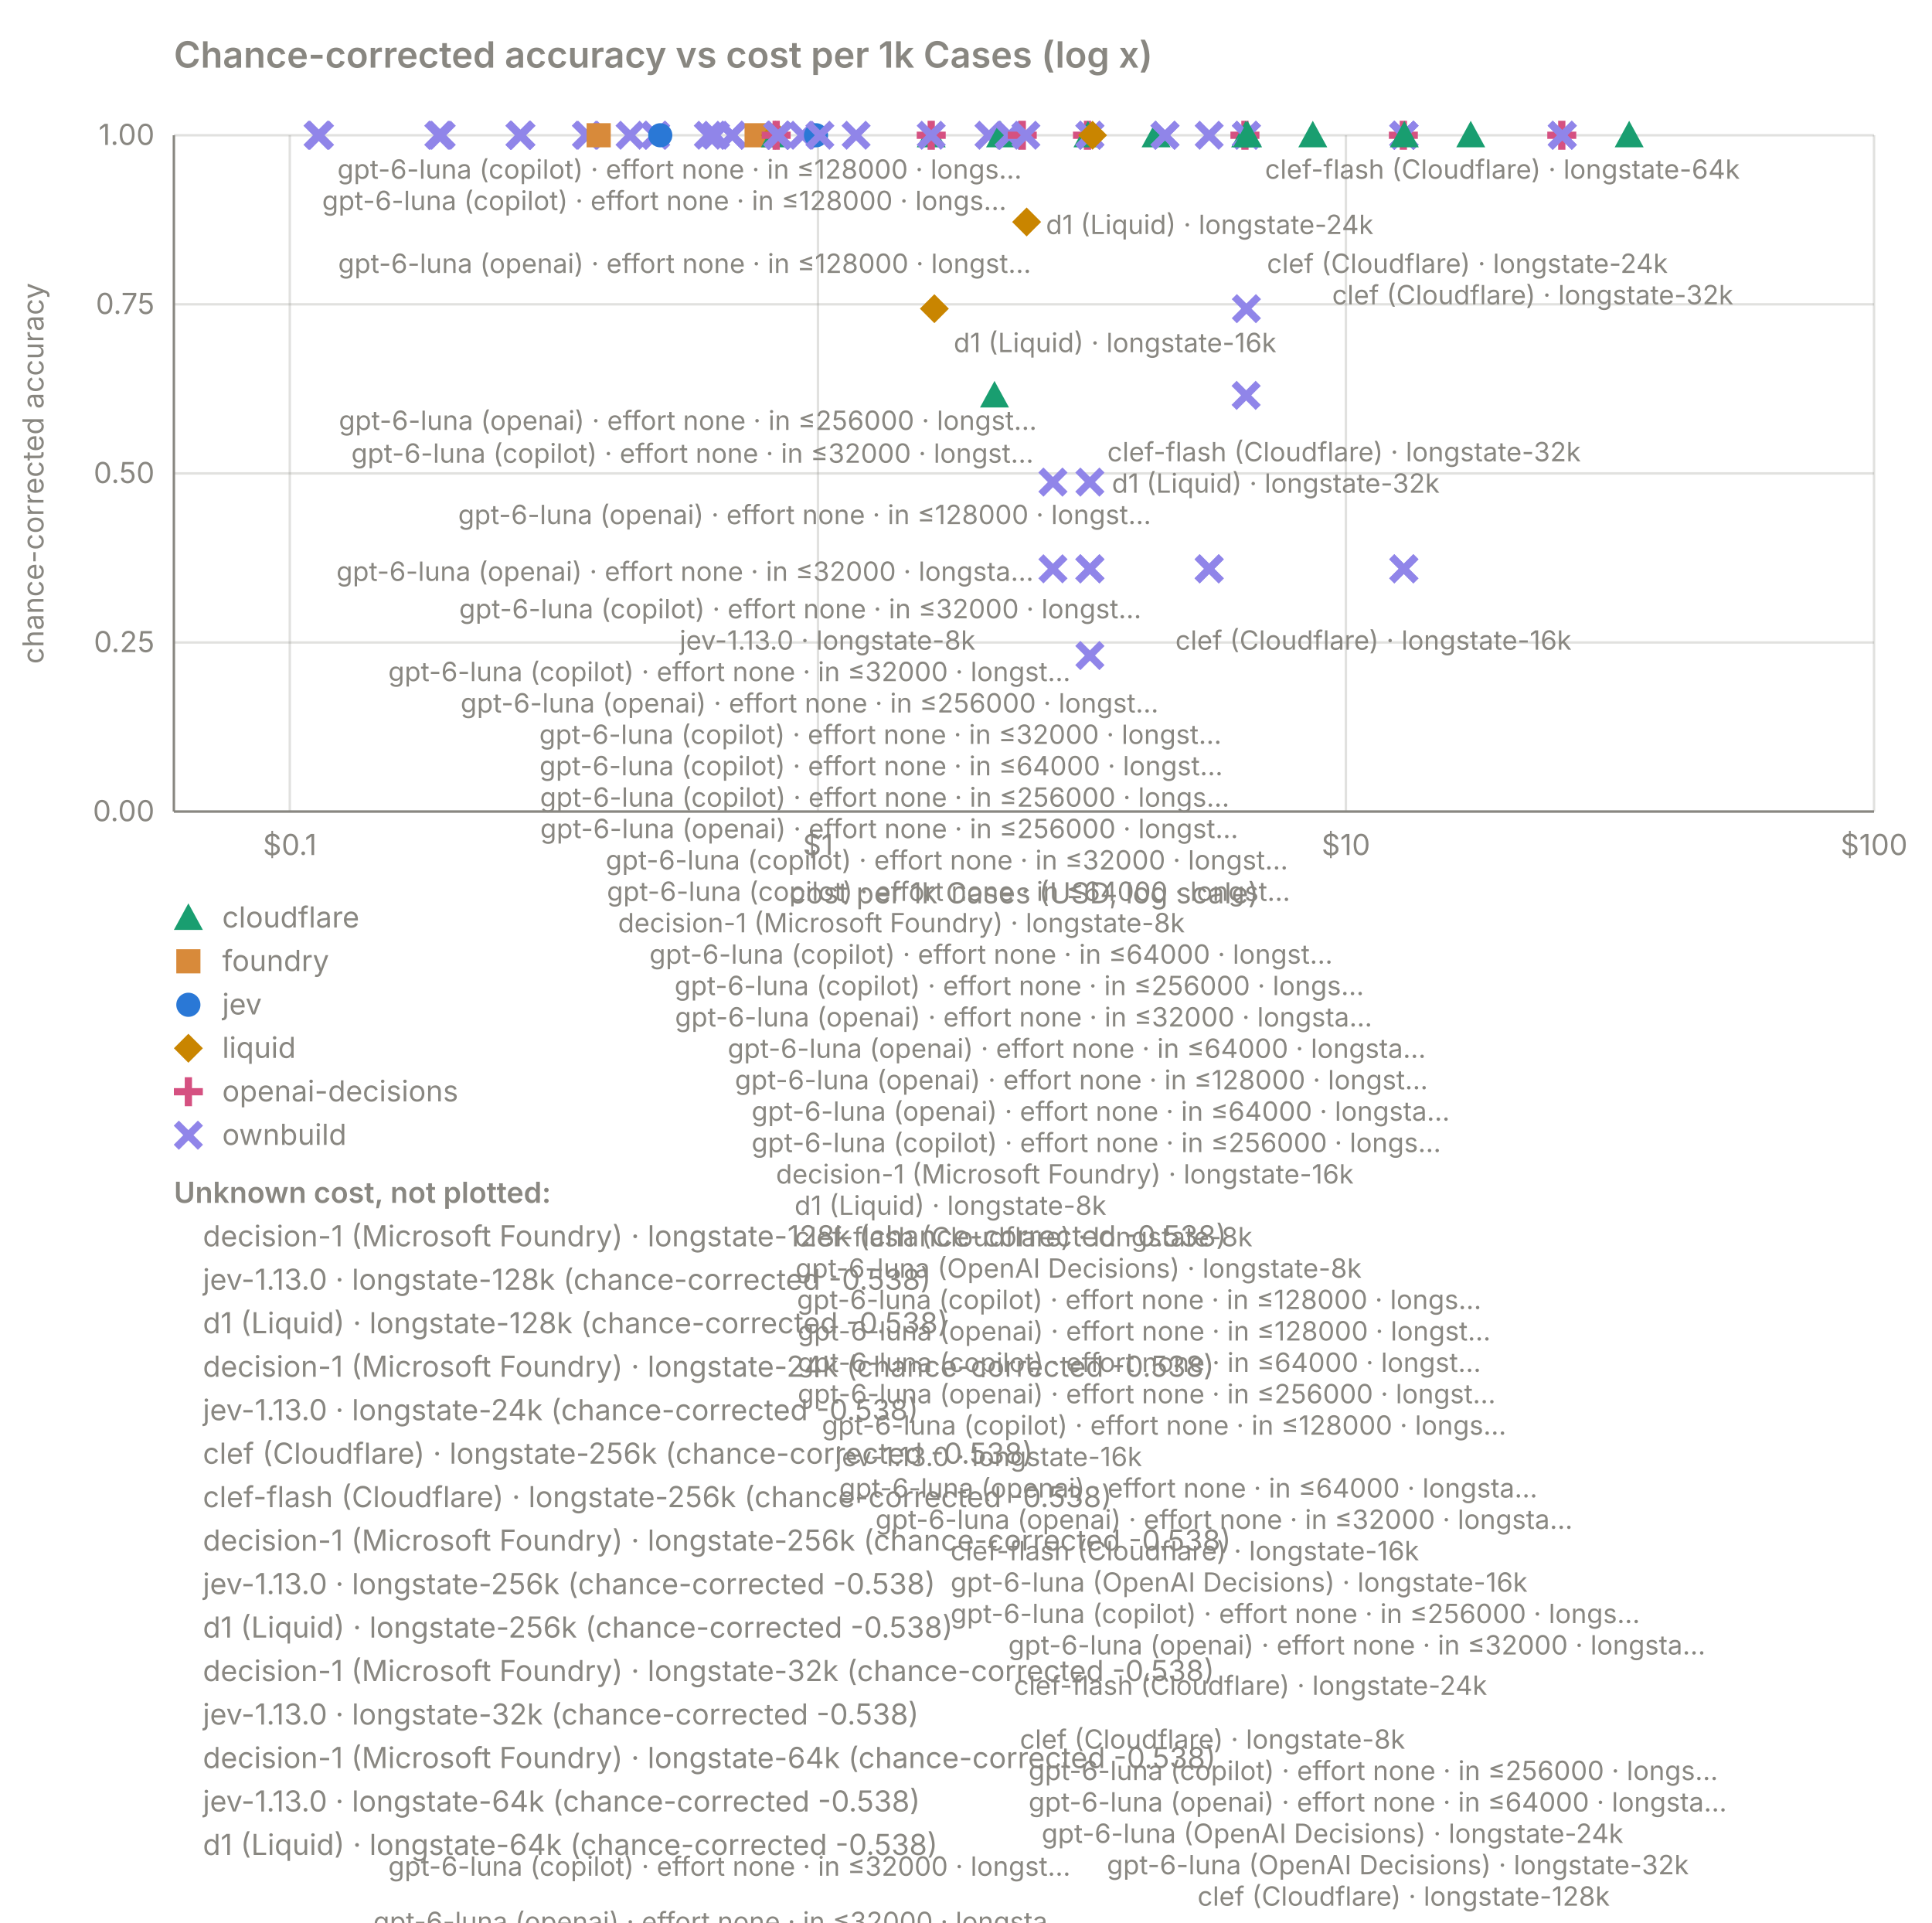
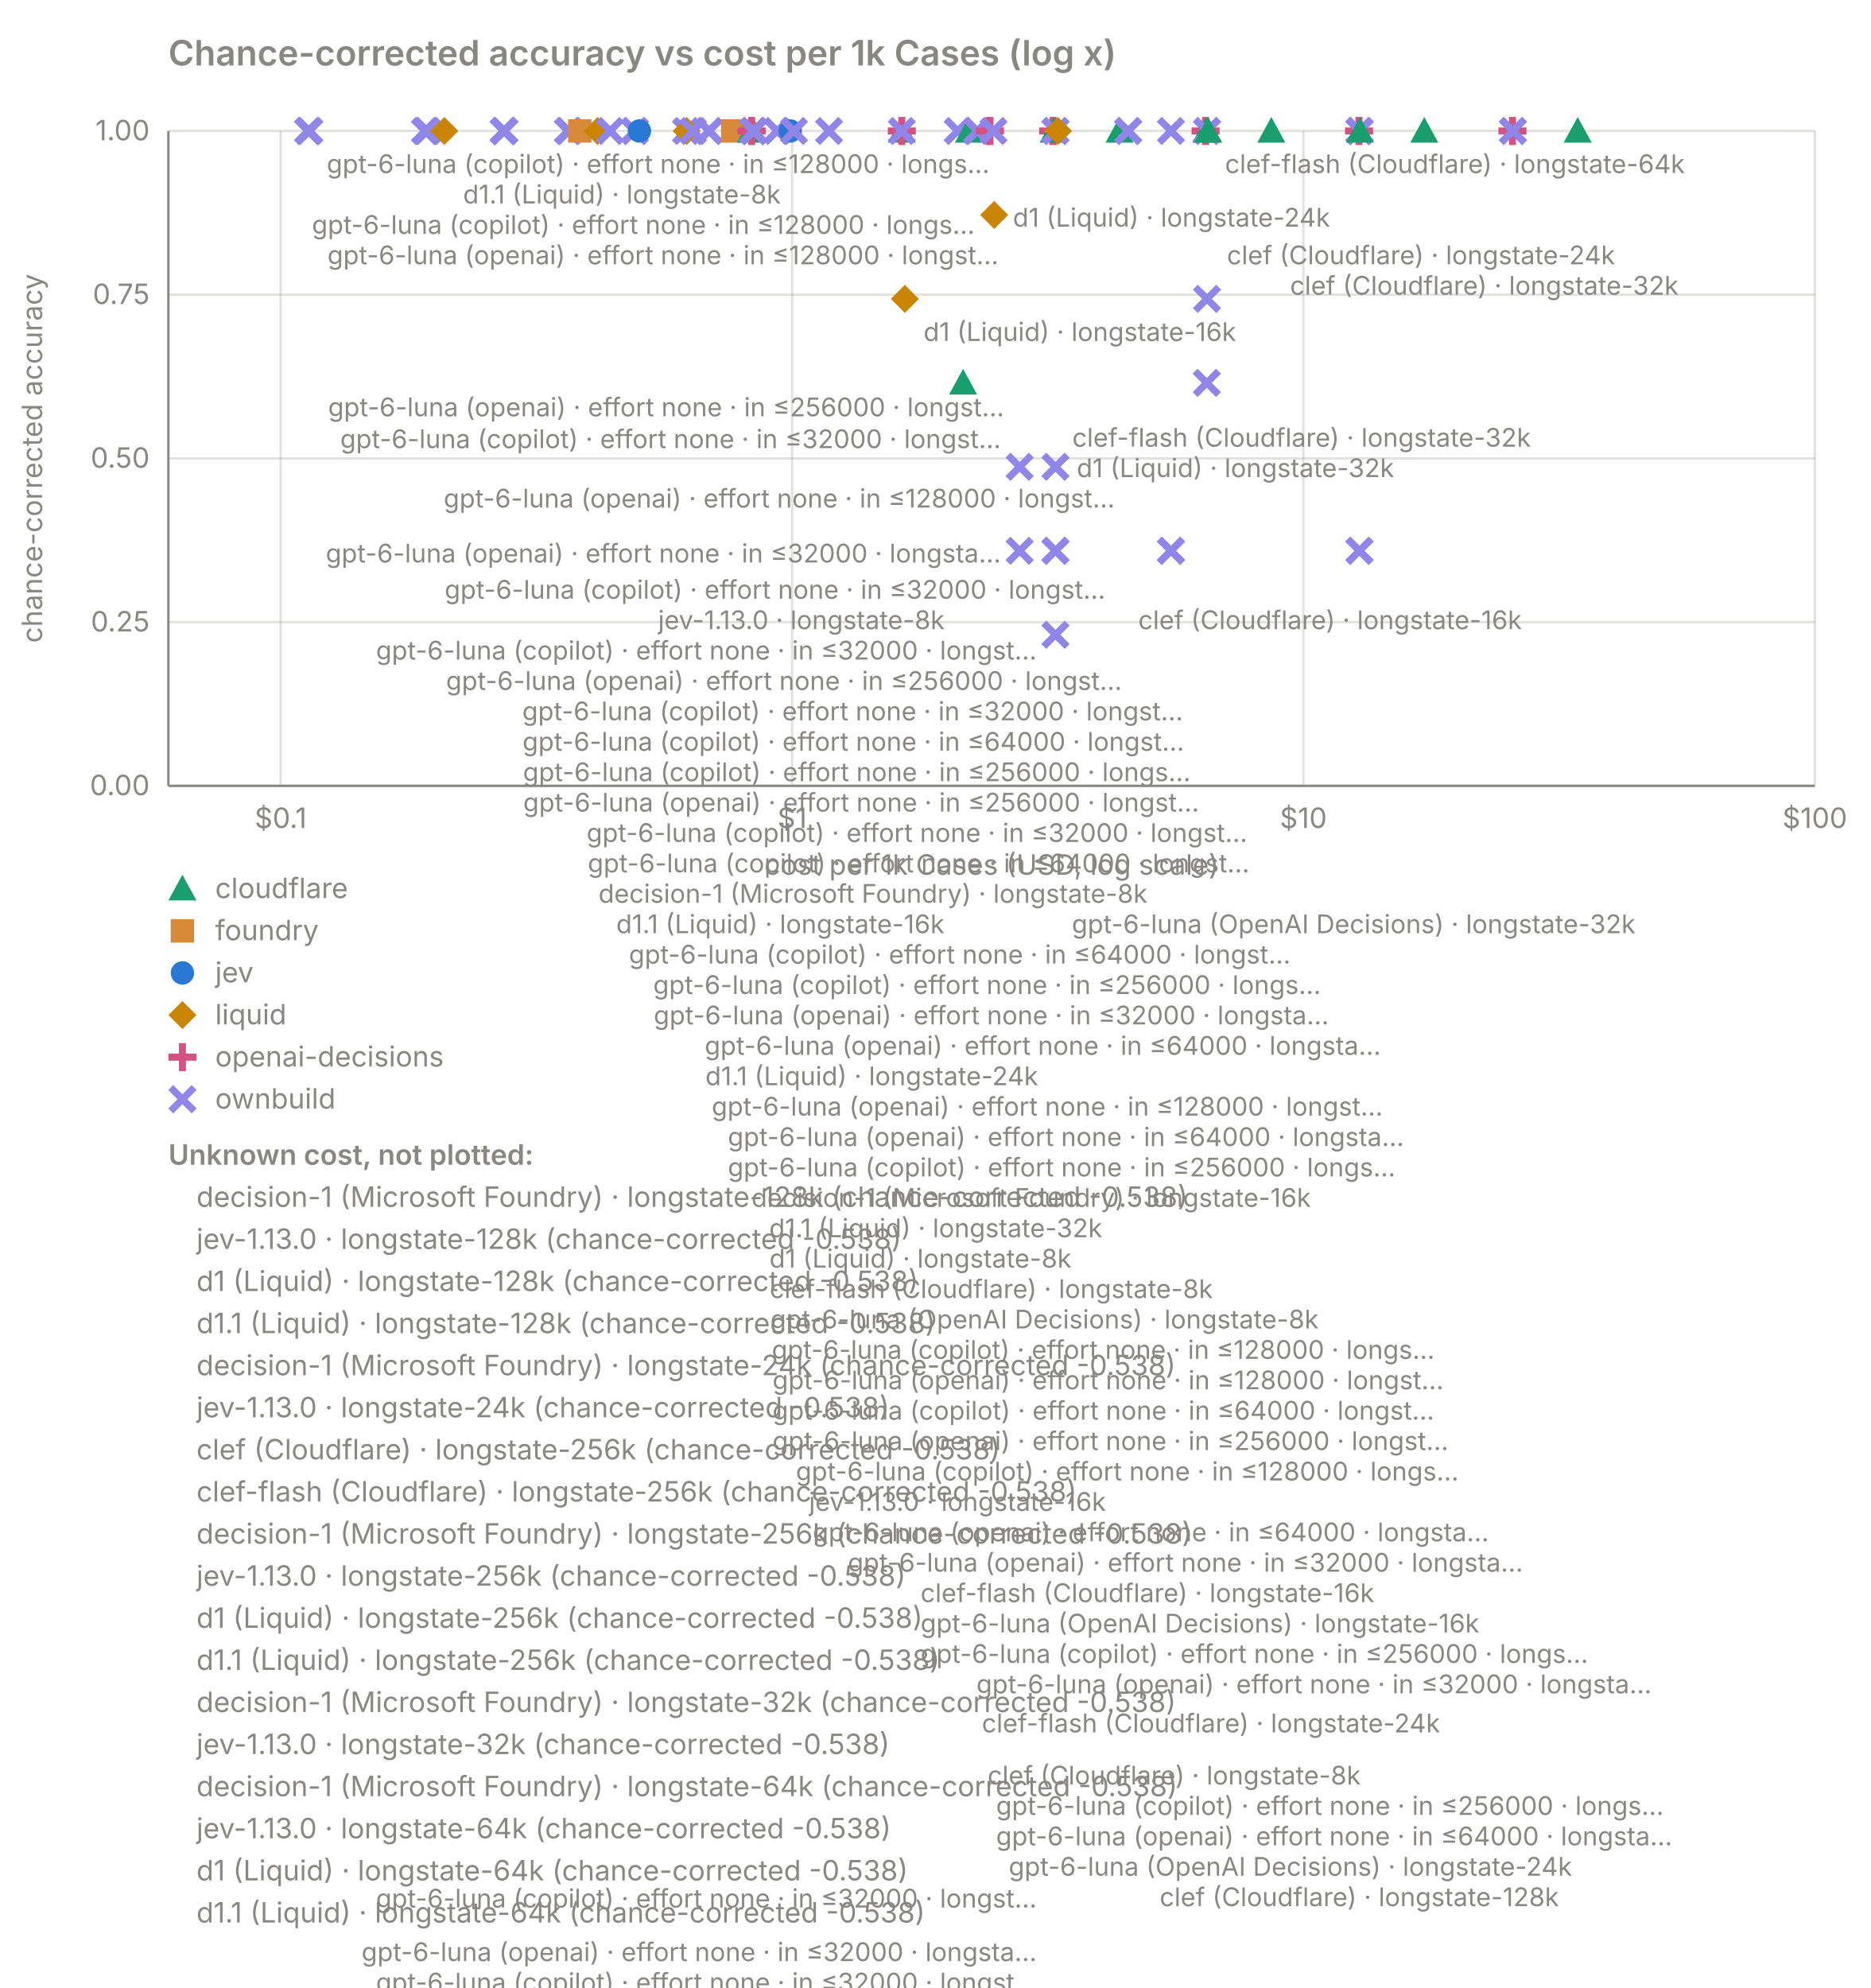
- <svg xmlns="http://www.w3.org/2000/svg" width="800" height="796" viewBox="0 0 800 796" font-family="system-ui, -apple-system, 'Segoe UI', sans-serif" font-size="12">
+ <svg xmlns="http://www.w3.org/2000/svg" width="800" height="850" viewBox="0 0 800 850" font-family="system-ui, -apple-system, 'Segoe UI', sans-serif" font-size="12">
  <text x="72" y="28" fill="#898781" font-size="15" font-weight="600">Chance-corrected accuracy vs cost per 1k Cases (log x)</text>
  <line x1="72.0" y1="336.0" x2="776.0" y2="336.0" stroke="#898781" stroke-width="1" opacity="1.0" />
  <line x1="72.0" y1="56.0" x2="72.0" y2="336.0" stroke="#898781" stroke-width="1" opacity="1.0" />
  <line x1="72.0" y1="336.0" x2="776.0" y2="336.0" stroke="#898781" stroke-width="1" opacity="0.25" />
  <text x="64" y="340.0" fill="#898781" text-anchor="end">0.00</text>
  <line x1="72.0" y1="266.0" x2="776.0" y2="266.0" stroke="#898781" stroke-width="1" opacity="0.25" />
  <text x="64" y="270.0" fill="#898781" text-anchor="end">0.25</text>
  <line x1="72.0" y1="196.0" x2="776.0" y2="196.0" stroke="#898781" stroke-width="1" opacity="0.25" />
  <text x="64" y="200.0" fill="#898781" text-anchor="end">0.50</text>
  <line x1="72.0" y1="126.0" x2="776.0" y2="126.0" stroke="#898781" stroke-width="1" opacity="0.25" />
  <text x="64" y="130.0" fill="#898781" text-anchor="end">0.75</text>
  <line x1="72.0" y1="56.0" x2="776.0" y2="56.0" stroke="#898781" stroke-width="1" opacity="0.25" />
  <text x="64" y="60.0" fill="#898781" text-anchor="end">1.00</text>
  <line x1="120.0" y1="56.0" x2="120.0" y2="336.0" stroke="#898781" stroke-width="1" opacity="0.25" />
  <text x="120.0" y="354" fill="#898781" text-anchor="middle">$0.1</text>
  <line x1="338.7" y1="56.0" x2="338.7" y2="336.0" stroke="#898781" stroke-width="1" opacity="0.25" />
  <text x="338.7" y="354" fill="#898781" text-anchor="middle">$1</text>
  <line x1="557.3" y1="56.0" x2="557.3" y2="336.0" stroke="#898781" stroke-width="1" opacity="0.25" />
  <text x="557.3" y="354" fill="#898781" text-anchor="middle">$10</text>
  <line x1="776.0" y1="56.0" x2="776.0" y2="336.0" stroke="#898781" stroke-width="1" opacity="0.25" />
  <text x="776.0" y="354" fill="#898781" text-anchor="middle">$100</text>
  <text x="424" y="374" fill="#898781" text-anchor="middle">cost per 1k Cases (USD, log scale)</text>
  <text transform="translate(18 196) rotate(-90)" fill="#898781" text-anchor="middle">chance-corrected accuracy</text>
  <path d="M126.7 51.0 L136.7 61.0 M126.7 61.0 L136.7 51.0" stroke="#9085e9" stroke-width="3" />
  <text x="139.7" y="74.0" fill="#898781" font-size="11" text-anchor="start">gpt-6-luna (copilot) · effort none · in ≤128000 · longs…</text>
  <path d="M127.0 51.0 L137.0 61.0 M127.0 61.0 L137.0 51.0" stroke="#9085e9" stroke-width="3" />
  <text x="140.0" y="113.0" fill="#898781" font-size="11" text-anchor="start">gpt-6-luna (openai) · effort none · in ≤128000 · longst…</text>
  <path d="M127.3 51.0 L137.3 61.0 M127.3 61.0 L137.3 51.0" stroke="#9085e9" stroke-width="3" />
  <text x="140.3" y="178.0" fill="#898781" font-size="11" text-anchor="start">gpt-6-luna (openai) · effort none · in ≤256000 · longst…</text>
  <path d="M176.7 51.0 L186.7 61.0 M176.7 61.0 L186.7 51.0" stroke="#9085e9" stroke-width="3" />
  <text x="189.7" y="217.0" fill="#898781" font-size="11" text-anchor="start">gpt-6-luna (openai) · effort none · in ≤128000 · longst…</text>
  <path d="M177.1 51.0 L187.1 61.0 M177.1 61.0 L187.1 51.0" stroke="#9085e9" stroke-width="3" />
  <text x="190.1" y="256.0" fill="#898781" font-size="11" text-anchor="start">gpt-6-luna (copilot) · effort none · in ≤32000 · longst…</text>
  <path d="M177.7 51.0 L187.7 61.0 M177.7 61.0 L187.7 51.0" stroke="#9085e9" stroke-width="3" />
  <text x="190.7" y="295.0" fill="#898781" font-size="11" text-anchor="start">gpt-6-luna (openai) · effort none · in ≤256000 · longst…</text>
+   <polygon points="190.0,50.0 196.0,56.0 190.0,62.0 184.0,56.0" fill="#c98500" />
+   <text x="198.0" y="87.0" fill="#898781" font-size="11" text-anchor="start">d1.1 (Liquid) · longstate-8k</text>
  <path d="M210.3 51.0 L220.3 61.0 M210.3 61.0 L220.3 51.0" stroke="#9085e9" stroke-width="3" />
  <text x="223.3" y="308.0" fill="#898781" font-size="11" text-anchor="start">gpt-6-luna (copilot) · effort none · in ≤32000 · longst…</text>
  <path d="M210.4 51.0 L220.4 61.0 M210.4 61.0 L220.4 51.0" stroke="#9085e9" stroke-width="3" />
  <text x="223.4" y="321.0" fill="#898781" font-size="11" text-anchor="start">gpt-6-luna (copilot) · effort none · in ≤64000 · longst…</text>
  <path d="M210.6 51.0 L220.6 61.0 M210.6 61.0 L220.6 51.0" stroke="#9085e9" stroke-width="3" />
  <text x="223.6" y="334.0" fill="#898781" font-size="11" text-anchor="start">gpt-6-luna (copilot) · effort none · in ≤256000 · longs…</text>
  <path d="M210.7 51.0 L220.7 61.0 M210.7 61.0 L220.7 51.0" stroke="#9085e9" stroke-width="3" />
  <text x="223.7" y="347.0" fill="#898781" font-size="11" text-anchor="start">gpt-6-luna (openai) · effort none · in ≤256000 · longst…</text>
  <path d="M237.8 51.0 L247.8 61.0 M237.8 61.0 L247.8 51.0" stroke="#9085e9" stroke-width="3" />
  <text x="250.8" y="360.0" fill="#898781" font-size="11" text-anchor="start">gpt-6-luna (copilot) · effort none · in ≤32000 · longst…</text>
  <path d="M238.3 51.0 L248.3 61.0 M238.3 61.0 L248.3 51.0" stroke="#9085e9" stroke-width="3" />
  <text x="251.3" y="373.0" fill="#898781" font-size="11" text-anchor="start">gpt-6-luna (copilot) · effort none · in ≤64000 · longst…</text>
  <rect x="242.9" y="51.0" width="10.0" height="10.0" fill="#d88a3a" />
  <text x="255.9" y="386.0" fill="#898781" font-size="11" text-anchor="start">decision-1 (Microsoft Foundry) · longstate-8k</text>
+   <polygon points="255.5,50.0 261.5,56.0 255.5,62.0 249.5,56.0" fill="#c98500" />
+   <text x="263.5" y="399.0" fill="#898781" font-size="11" text-anchor="start">d1.1 (Liquid) · longstate-16k</text>
  <path d="M255.9 51.0 L265.9 61.0 M255.9 61.0 L265.9 51.0" stroke="#9085e9" stroke-width="3" />
-   <text x="268.9" y="399.0" fill="#898781" font-size="11" text-anchor="start">gpt-6-luna (copilot) · effort none · in ≤64000 · longst…</text>
+   <text x="268.9" y="412.0" fill="#898781" font-size="11" text-anchor="start">gpt-6-luna (copilot) · effort none · in ≤64000 · longst…</text>
  <path d="M266.3 51.0 L276.3 61.0 M266.3 61.0 L276.3 51.0" stroke="#9085e9" stroke-width="3" />
-   <text x="279.3" y="412.0" fill="#898781" font-size="11" text-anchor="start">gpt-6-luna (copilot) · effort none · in ≤256000 · longs…</text>
+   <text x="279.3" y="425.0" fill="#898781" font-size="11" text-anchor="start">gpt-6-luna (copilot) · effort none · in ≤256000 · longs…</text>
  <path d="M266.5 51.0 L276.5 61.0 M266.5 61.0 L276.5 51.0" stroke="#9085e9" stroke-width="3" />
-   <text x="279.5" y="425.0" fill="#898781" font-size="11" text-anchor="start">gpt-6-luna (openai) · effort none · in ≤32000 · longsta…</text>
+   <text x="279.5" y="438.0" fill="#898781" font-size="11" text-anchor="start">gpt-6-luna (openai) · effort none · in ≤32000 · longsta…</text>
  <circle cx="273.4" cy="56.0" r="5.0" fill="#2a78d6" />
  <text x="281.4" y="269.0" fill="#898781" font-size="11" text-anchor="start">jev-1.13.0 · longstate-8k</text>
  <path d="M288.3 51.0 L298.3 61.0 M288.3 61.0 L298.3 51.0" stroke="#9085e9" stroke-width="3" />
-   <text x="301.3" y="438.0" fill="#898781" font-size="11" text-anchor="start">gpt-6-luna (openai) · effort none · in ≤64000 · longsta…</text>
+   <text x="301.3" y="451.0" fill="#898781" font-size="11" text-anchor="start">gpt-6-luna (openai) · effort none · in ≤64000 · longsta…</text>
+   <polygon points="293.6,50.0 299.6,56.0 293.6,62.0 287.6,56.0" fill="#c98500" />
+   <text x="301.6" y="464.0" fill="#898781" font-size="11" text-anchor="start">d1.1 (Liquid) · longstate-24k</text>
  <path d="M291.3 51.0 L301.3 61.0 M291.3 61.0 L301.3 51.0" stroke="#9085e9" stroke-width="3" />
-   <text x="304.3" y="451.0" fill="#898781" font-size="11" text-anchor="start">gpt-6-luna (openai) · effort none · in ≤128000 · longst…</text>
+   <text x="304.3" y="477.0" fill="#898781" font-size="11" text-anchor="start">gpt-6-luna (openai) · effort none · in ≤128000 · longst…</text>
  <path d="M298.2 51.0 L308.2 61.0 M298.2 61.0 L308.2 51.0" stroke="#9085e9" stroke-width="3" />
-   <text x="311.2" y="464.0" fill="#898781" font-size="11" text-anchor="start">gpt-6-luna (openai) · effort none · in ≤64000 · longsta…</text>
+   <text x="311.2" y="490.0" fill="#898781" font-size="11" text-anchor="start">gpt-6-luna (openai) · effort none · in ≤64000 · longsta…</text>
  <path d="M298.2 51.0 L308.2 61.0 M298.2 61.0 L308.2 51.0" stroke="#9085e9" stroke-width="3" />
-   <text x="311.2" y="477.0" fill="#898781" font-size="11" text-anchor="start">gpt-6-luna (copilot) · effort none · in ≤256000 · longs…</text>
+   <text x="311.2" y="503.0" fill="#898781" font-size="11" text-anchor="start">gpt-6-luna (copilot) · effort none · in ≤256000 · longs…</text>
  <rect x="308.3" y="51.0" width="10.0" height="10.0" fill="#d88a3a" />
-   <text x="321.3" y="490.0" fill="#898781" font-size="11" text-anchor="start">decision-1 (Microsoft Foundry) · longstate-16k</text>
+   <text x="321.3" y="516.0" fill="#898781" font-size="11" text-anchor="start">decision-1 (Microsoft Foundry) · longstate-16k</text>
+   <polygon points="320.9,50.0 326.9,56.0 320.9,62.0 314.9,56.0" fill="#c98500" />
+   <text x="328.9" y="529.0" fill="#898781" font-size="11" text-anchor="start">d1.1 (Liquid) · longstate-32k</text>
  <polygon points="321.0,50.0 327.0,56.0 321.0,62.0 315.0,56.0" fill="#c98500" />
-   <text x="329.0" y="503.0" fill="#898781" font-size="11" text-anchor="start">d1 (Liquid) · longstate-8k</text>
+   <text x="329.0" y="542.0" fill="#898781" font-size="11" text-anchor="start">d1 (Liquid) · longstate-8k</text>
  <polygon points="321.1,50.0 315.1,61.0 327.1,61.0" fill="#199e70" />
-   <text x="329.1" y="516.0" fill="#898781" font-size="11" text-anchor="start">clef-flash (Cloudflare) · longstate-8k</text>
+   <text x="329.1" y="555.0" fill="#898781" font-size="11" text-anchor="start">clef-flash (Cloudflare) · longstate-8k</text>
  <path d="M315.4 56.0 H327.4 M321.4 50.0 V62.0" stroke="#d55181" stroke-width="3" />
-   <text x="329.4" y="529.0" fill="#898781" font-size="11" text-anchor="start">gpt-6-luna (OpenAI Decisions) · longstate-8k</text>
+   <text x="329.4" y="568.0" fill="#898781" font-size="11" text-anchor="start">gpt-6-luna (OpenAI Decisions) · longstate-8k</text>
  <path d="M317.0 51.0 L327.0 61.0 M317.0 61.0 L327.0 51.0" stroke="#9085e9" stroke-width="3" />
-   <text x="330.0" y="542.0" fill="#898781" font-size="11" text-anchor="start">gpt-6-luna (copilot) · effort none · in ≤128000 · longs…</text>
+   <text x="330.0" y="581.0" fill="#898781" font-size="11" text-anchor="start">gpt-6-luna (copilot) · effort none · in ≤128000 · longs…</text>
  <path d="M317.3 51.0 L327.3 61.0 M317.3 61.0 L327.3 51.0" stroke="#9085e9" stroke-width="3" />
-   <text x="330.3" y="555.0" fill="#898781" font-size="11" text-anchor="start">gpt-6-luna (openai) · effort none · in ≤128000 · longst…</text>
+   <text x="330.3" y="594.0" fill="#898781" font-size="11" text-anchor="start">gpt-6-luna (openai) · effort none · in ≤128000 · longst…</text>
  <path d="M317.3 51.0 L327.3 61.0 M317.3 61.0 L327.3 51.0" stroke="#9085e9" stroke-width="3" />
-   <text x="330.3" y="568.0" fill="#898781" font-size="11" text-anchor="start">gpt-6-luna (copilot) · effort none · in ≤64000 · longst…</text>
+   <text x="330.3" y="607.0" fill="#898781" font-size="11" text-anchor="start">gpt-6-luna (copilot) · effort none · in ≤64000 · longst…</text>
  <path d="M317.3 51.0 L327.3 61.0 M317.3 61.0 L327.3 51.0" stroke="#9085e9" stroke-width="3" />
-   <text x="330.3" y="581.0" fill="#898781" font-size="11" text-anchor="start">gpt-6-luna (openai) · effort none · in ≤256000 · longst…</text>
+   <text x="330.3" y="620.0" fill="#898781" font-size="11" text-anchor="start">gpt-6-luna (openai) · effort none · in ≤256000 · longst…</text>
  <path d="M327.3 51.0 L337.3 61.0 M327.3 61.0 L337.3 51.0" stroke="#9085e9" stroke-width="3" />
-   <text x="340.3" y="594.0" fill="#898781" font-size="11" text-anchor="start">gpt-6-luna (copilot) · effort none · in ≤128000 · longs…</text>
+   <text x="340.3" y="633.0" fill="#898781" font-size="11" text-anchor="start">gpt-6-luna (copilot) · effort none · in ≤128000 · longs…</text>
  <circle cx="337.9" cy="56.0" r="5.0" fill="#2a78d6" />
-   <text x="345.9" y="607.0" fill="#898781" font-size="11" text-anchor="start">jev-1.13.0 · longstate-16k</text>
+   <text x="345.9" y="646.0" fill="#898781" font-size="11" text-anchor="start">jev-1.13.0 · longstate-16k</text>
  <path d="M334.5 51.0 L344.5 61.0 M334.5 61.0 L344.5 51.0" stroke="#9085e9" stroke-width="3" />
-   <text x="347.5" y="620.0" fill="#898781" font-size="11" text-anchor="start">gpt-6-luna (openai) · effort none · in ≤64000 · longsta…</text>
+   <text x="347.5" y="659.0" fill="#898781" font-size="11" text-anchor="start">gpt-6-luna (openai) · effort none · in ≤64000 · longsta…</text>
  <path d="M349.5 51.0 L359.5 61.0 M349.5 61.0 L359.5 51.0" stroke="#9085e9" stroke-width="3" />
-   <text x="362.5" y="633.0" fill="#898781" font-size="11" text-anchor="start">gpt-6-luna (openai) · effort none · in ≤32000 · longsta…</text>
+   <text x="362.5" y="672.0" fill="#898781" font-size="11" text-anchor="start">gpt-6-luna (openai) · effort none · in ≤32000 · longsta…</text>
  <polygon points="385.6,50.0 379.6,61.0 391.6,61.0" fill="#199e70" />
-   <text x="393.6" y="646.0" fill="#898781" font-size="11" text-anchor="start">clef-flash (Cloudflare) · longstate-16k</text>
+   <text x="393.6" y="685.0" fill="#898781" font-size="11" text-anchor="start">clef-flash (Cloudflare) · longstate-16k</text>
  <path d="M379.6 56.0 H391.6 M385.6 50.0 V62.0" stroke="#d55181" stroke-width="3" />
-   <text x="393.6" y="659.0" fill="#898781" font-size="11" text-anchor="start">gpt-6-luna (OpenAI Decisions) · longstate-16k</text>
+   <text x="393.6" y="698.0" fill="#898781" font-size="11" text-anchor="start">gpt-6-luna (OpenAI Decisions) · longstate-16k</text>
  <path d="M380.6 51.0 L390.6 61.0 M380.6 61.0 L390.6 51.0" stroke="#9085e9" stroke-width="3" />
-   <text x="393.6" y="672.0" fill="#898781" font-size="11" text-anchor="start">gpt-6-luna (copilot) · effort none · in ≤256000 · longs…</text>
+   <text x="393.6" y="711.0" fill="#898781" font-size="11" text-anchor="start">gpt-6-luna (copilot) · effort none · in ≤256000 · longs…</text>
  <polygon points="386.9,121.8 392.9,127.8 386.9,133.8 380.9,127.8" fill="#c98500" />
  <text x="394.9" y="145.8" fill="#898781" font-size="11" text-anchor="start">d1 (Liquid) · longstate-16k</text>
  <path d="M404.5 51.0 L414.5 61.0 M404.5 61.0 L414.5 51.0" stroke="#9085e9" stroke-width="3" />
-   <text x="417.5" y="685.0" fill="#898781" font-size="11" text-anchor="start">gpt-6-luna (openai) · effort none · in ≤32000 · longsta…</text>
+   <text x="417.5" y="724.0" fill="#898781" font-size="11" text-anchor="start">gpt-6-luna (openai) · effort none · in ≤32000 · longsta…</text>
  <polygon points="411.8,157.7 405.8,168.7 417.8,168.7" fill="#199e70" />
-   <text x="419.8" y="701.7" fill="#898781" font-size="11" text-anchor="start">clef-flash (Cloudflare) · longstate-24k</text>
+   <text x="419.8" y="740.7" fill="#898781" font-size="11" text-anchor="start">clef-flash (Cloudflare) · longstate-24k</text>
  <polygon points="414.3,50.0 408.3,61.0 420.3,61.0" fill="#199e70" />
-   <text x="422.3" y="724.0" fill="#898781" font-size="11" text-anchor="start">clef (Cloudflare) · longstate-8k</text>
+   <text x="422.3" y="763.0" fill="#898781" font-size="11" text-anchor="start">clef (Cloudflare) · longstate-8k</text>
  <path d="M412.9 51.0 L422.9 61.0 M412.9 61.0 L422.9 51.0" stroke="#9085e9" stroke-width="3" />
-   <text x="425.9" y="737.0" fill="#898781" font-size="11" text-anchor="start">gpt-6-luna (copilot) · effort none · in ≤256000 · longs…</text>
+   <text x="425.9" y="776.0" fill="#898781" font-size="11" text-anchor="start">gpt-6-luna (copilot) · effort none · in ≤256000 · longs…</text>
  <path d="M412.9 51.0 L422.9 61.0 M412.9 61.0 L422.9 51.0" stroke="#9085e9" stroke-width="3" />
-   <text x="425.9" y="750.0" fill="#898781" font-size="11" text-anchor="start">gpt-6-luna (openai) · effort none · in ≤64000 · longsta…</text>
+   <text x="425.9" y="789.0" fill="#898781" font-size="11" text-anchor="start">gpt-6-luna (openai) · effort none · in ≤64000 · longsta…</text>
  <path d="M417.3 56.0 H429.3 M423.3 50.0 V62.0" stroke="#d55181" stroke-width="3" />
-   <text x="431.3" y="763.0" fill="#898781" font-size="11" text-anchor="start">gpt-6-luna (OpenAI Decisions) · longstate-24k</text>
+   <text x="431.3" y="802.0" fill="#898781" font-size="11" text-anchor="start">gpt-6-luna (OpenAI Decisions) · longstate-24k</text>
  <path d="M419.8 51.0 L429.8 61.0 M419.8 61.0 L429.8 51.0" stroke="#9085e9" stroke-width="3" />
-   <text x="416.8" y="87.0" fill="#898781" font-size="11" text-anchor="end">gpt-6-luna (copilot) · effort none · in ≤128000 · longs…</text>
+   <text x="416.8" y="100.0" fill="#898781" font-size="11" text-anchor="end">gpt-6-luna (copilot) · effort none · in ≤128000 · longs…</text>
  <polygon points="425.1,85.9 431.1,91.9 425.1,97.9 419.1,91.9" fill="#c98500" />
  <text x="433.1" y="96.9" fill="#898781" font-size="11" text-anchor="start">d1 (Liquid) · longstate-24k</text>
  <path d="M431.0 230.5 L441.0 240.5 M431.0 240.5 L441.0 230.5" stroke="#9085e9" stroke-width="3" />
  <text x="428.0" y="240.5" fill="#898781" font-size="11" text-anchor="end">gpt-6-luna (openai) · effort none · in ≤32000 · longsta…</text>
  <path d="M431.0 194.6 L441.0 204.6 M431.0 204.6 L441.0 194.6" stroke="#9085e9" stroke-width="3" />
  <text x="428.0" y="191.6" fill="#898781" font-size="11" text-anchor="end">gpt-6-luna (copilot) · effort none · in ≤32000 · longst…</text>
  <path d="M444.3 56.0 H456.3 M450.3 50.0 V62.0" stroke="#d55181" stroke-width="3" />
-   <text x="458.3" y="776.0" fill="#898781" font-size="11" text-anchor="start">gpt-6-luna (OpenAI Decisions) · longstate-32k</text>
+   <text x="458.3" y="399.0" fill="#898781" font-size="11" text-anchor="start">gpt-6-luna (OpenAI Decisions) · longstate-32k</text>
  <polygon points="450.5,50.0 444.5,61.0 456.5,61.0" fill="#199e70" />
  <text x="458.5" y="191.0" fill="#898781" font-size="11" text-anchor="start">clef-flash (Cloudflare) · longstate-32k</text>
  <path d="M446.3 194.6 L456.3 204.6 M446.3 204.6 L456.3 194.6" stroke="#9085e9" stroke-width="3" />
-   <text x="443.3" y="776.6" fill="#898781" font-size="11" text-anchor="end">gpt-6-luna (copilot) · effort none · in ≤32000 · longst…</text>
+   <text x="443.3" y="815.6" fill="#898781" font-size="11" text-anchor="end">gpt-6-luna (copilot) · effort none · in ≤32000 · longst…</text>
  <path d="M446.3 51.0 L456.3 61.0 M446.3 61.0 L456.3 51.0" stroke="#9085e9" stroke-width="3" />
  <text x="443.3" y="282.0" fill="#898781" font-size="11" text-anchor="end">gpt-6-luna (copilot) · effort none · in ≤32000 · longst…</text>
  <path d="M446.3 230.5 L456.3 240.5 M446.3 240.5 L456.3 230.5" stroke="#9085e9" stroke-width="3" />
-   <text x="443.3" y="799.5" fill="#898781" font-size="11" text-anchor="end">gpt-6-luna (openai) · effort none · in ≤32000 · longsta…</text>
+   <text x="443.3" y="838.5" fill="#898781" font-size="11" text-anchor="end">gpt-6-luna (openai) · effort none · in ≤32000 · longsta…</text>
  <path d="M446.3 230.5 L456.3 240.5 M446.3 240.5 L456.3 230.5" stroke="#9085e9" stroke-width="3" />
-   <text x="443.3" y="812.5" fill="#898781" font-size="11" text-anchor="end">gpt-6-luna (copilot) · effort none · in ≤32000 · longst…</text>
+   <text x="443.3" y="851.5" fill="#898781" font-size="11" text-anchor="end">gpt-6-luna (copilot) · effort none · in ≤32000 · longst…</text>
  <path d="M446.3 51.0 L456.3 61.0 M446.3 61.0 L456.3 51.0" stroke="#9085e9" stroke-width="3" />
-   <text x="443.3" y="828.0" fill="#898781" font-size="11" text-anchor="end">gpt-6-luna (openai) · effort none · in ≤32000 · longsta…</text>
+   <text x="443.3" y="867.0" fill="#898781" font-size="11" text-anchor="end">gpt-6-luna (openai) · effort none · in ≤32000 · longsta…</text>
  <path d="M446.3 266.4 L456.3 276.4 M446.3 276.4 L456.3 266.4" stroke="#9085e9" stroke-width="3" />
-   <text x="443.3" y="848.4" fill="#898781" font-size="11" text-anchor="end">gpt-6-luna (openai) · effort none · in ≤32000 · longsta…</text>
+   <text x="443.3" y="887.4" fill="#898781" font-size="11" text-anchor="end">gpt-6-luna (openai) · effort none · in ≤32000 · longsta…</text>
  <polygon points="452.4,50.0 458.4,56.0 452.4,62.0 446.4,56.0" fill="#c98500" />
  <text x="460.4" y="204.0" fill="#898781" font-size="11" text-anchor="start">d1 (Liquid) · longstate-32k</text>
  <polygon points="478.7,50.0 472.7,61.0 484.7,61.0" fill="#199e70" />
  <text x="486.7" y="269.0" fill="#898781" font-size="11" text-anchor="start">clef (Cloudflare) · longstate-16k</text>
  <path d="M477.4 51.0 L487.4 61.0 M477.4 61.0 L487.4 51.0" stroke="#9085e9" stroke-width="3" />
-   <text x="474.4" y="867.0" fill="#898781" font-size="11" text-anchor="end">gpt-6-luna (openai) · effort none · in ≤256000 · longst…</text>
+   <text x="474.4" y="906.0" fill="#898781" font-size="11" text-anchor="end">gpt-6-luna (openai) · effort none · in ≤256000 · longst…</text>
  <path d="M477.4 51.0 L487.4 61.0 M477.4 61.0 L487.4 51.0" stroke="#9085e9" stroke-width="3" />
-   <text x="474.4" y="880.0" fill="#898781" font-size="11" text-anchor="end">gpt-6-luna (openai) · effort none · in ≤128000 · longst…</text>
+   <text x="474.4" y="919.0" fill="#898781" font-size="11" text-anchor="end">gpt-6-luna (openai) · effort none · in ≤128000 · longst…</text>
  <path d="M495.7 230.5 L505.7 240.5 M495.7 240.5 L505.7 230.5" stroke="#9085e9" stroke-width="3" />
-   <text x="492.7" y="903.5" fill="#898781" font-size="11" text-anchor="end">gpt-6-luna (openai) · effort none · in ≤64000 · longsta…</text>
+   <text x="492.7" y="942.5" fill="#898781" font-size="11" text-anchor="end">gpt-6-luna (openai) · effort none · in ≤64000 · longsta…</text>
  <path d="M495.7 230.5 L505.7 240.5 M495.7 240.5 L505.7 230.5" stroke="#9085e9" stroke-width="3" />
-   <text x="492.7" y="916.5" fill="#898781" font-size="11" text-anchor="end">gpt-6-luna (copilot) · effort none · in ≤64000 · longst…</text>
+   <text x="492.7" y="955.5" fill="#898781" font-size="11" text-anchor="end">gpt-6-luna (copilot) · effort none · in ≤64000 · longst…</text>
  <path d="M495.7 51.0 L505.7 61.0 M495.7 61.0 L505.7 51.0" stroke="#9085e9" stroke-width="3" />
-   <text x="492.7" y="932.0" fill="#898781" font-size="11" text-anchor="end">gpt-6-luna (copilot) · effort none · in ≤128000 · longs…</text>
+   <text x="492.7" y="971.0" fill="#898781" font-size="11" text-anchor="end">gpt-6-luna (copilot) · effort none · in ≤128000 · longs…</text>
  <path d="M509.5 56.0 H521.5 M515.5 50.0 V62.0" stroke="#d55181" stroke-width="3" />
-   <text x="507.5" y="945.0" fill="#898781" font-size="11" text-anchor="end">gpt-6-luna (OpenAI Decisions) · longstate-64k</text>
+   <text x="507.5" y="984.0" fill="#898781" font-size="11" text-anchor="end">gpt-6-luna (OpenAI Decisions) · longstate-64k</text>
  <polygon points="515.8,50.0 509.8,61.0 521.8,61.0" fill="#199e70" />
  <text x="523.8" y="74.0" fill="#898781" font-size="11" text-anchor="start">clef-flash (Cloudflare) · longstate-64k</text>
  <path d="M511.0 158.7 L521.0 168.7 M511.0 168.7 L521.0 158.7" stroke="#9085e9" stroke-width="3" />
-   <text x="508.0" y="961.7" fill="#898781" font-size="11" text-anchor="end">gpt-6-luna (openai) · effort none · in ≤64000 · longsta…</text>
+   <text x="508.0" y="1000.7" fill="#898781" font-size="11" text-anchor="end">gpt-6-luna (openai) · effort none · in ≤64000 · longsta…</text>
  <path d="M511.1 122.8 L521.1 132.8 M511.1 132.8 L521.1 122.8" stroke="#9085e9" stroke-width="3" />
-   <text x="508.1" y="977.8" fill="#898781" font-size="11" text-anchor="end">gpt-6-luna (copilot) · effort none · in ≤64000 · longst…</text>
+   <text x="508.1" y="1016.8" fill="#898781" font-size="11" text-anchor="end">gpt-6-luna (copilot) · effort none · in ≤64000 · longst…</text>
  <path d="M511.1 51.0 L521.1 61.0 M511.1 61.0 L521.1 51.0" stroke="#9085e9" stroke-width="3" />
-   <text x="508.1" y="997.0" fill="#898781" font-size="11" text-anchor="end">gpt-6-luna (openai) · effort none · in ≤64000 · longsta…</text>
+   <text x="508.1" y="1036.0" fill="#898781" font-size="11" text-anchor="end">gpt-6-luna (openai) · effort none · in ≤64000 · longsta…</text>
  <path d="M511.1 51.0 L521.1 61.0 M511.1 61.0 L521.1 51.0" stroke="#9085e9" stroke-width="3" />
-   <text x="508.1" y="1010.0" fill="#898781" font-size="11" text-anchor="end">gpt-6-luna (copilot) · effort none · in ≤64000 · longst…</text>
+   <text x="508.1" y="1049.0" fill="#898781" font-size="11" text-anchor="end">gpt-6-luna (copilot) · effort none · in ≤64000 · longst…</text>
  <polygon points="516.6,50.0 510.6,61.0 522.6,61.0" fill="#199e70" />
  <text x="524.6" y="113.0" fill="#898781" font-size="11" text-anchor="start">clef (Cloudflare) · longstate-24k</text>
  <polygon points="543.6,50.0 537.6,61.0 549.6,61.0" fill="#199e70" />
  <text x="551.6" y="126.0" fill="#898781" font-size="11" text-anchor="start">clef (Cloudflare) · longstate-32k</text>
  <path d="M575.1 56.0 H587.1 M581.1 50.0 V62.0" stroke="#d55181" stroke-width="3" />
-   <text x="573.1" y="1023.0" fill="#898781" font-size="11" text-anchor="end">gpt-6-luna (OpenAI Decisions) · longstate-128k</text>
+   <text x="573.1" y="1062.0" fill="#898781" font-size="11" text-anchor="end">gpt-6-luna (OpenAI Decisions) · longstate-128k</text>
  <path d="M576.3 51.0 L586.3 61.0 M576.3 61.0 L586.3 51.0" stroke="#9085e9" stroke-width="3" />
-   <text x="573.3" y="1036.0" fill="#898781" font-size="11" text-anchor="end">gpt-6-luna (openai) · effort none · in ≤128000 · longst…</text>
+   <text x="573.3" y="1075.0" fill="#898781" font-size="11" text-anchor="end">gpt-6-luna (openai) · effort none · in ≤128000 · longst…</text>
  <path d="M576.3 230.5 L586.3 240.5 M576.3 240.5 L586.3 230.5" stroke="#9085e9" stroke-width="3" />
-   <text x="573.3" y="1059.5" fill="#898781" font-size="11" text-anchor="end">gpt-6-luna (copilot) · effort none · in ≤128000 · longs…</text>
+   <text x="573.3" y="1098.5" fill="#898781" font-size="11" text-anchor="end">gpt-6-luna (copilot) · effort none · in ≤128000 · longs…</text>
  <path d="M576.3 51.0 L586.3 61.0 M576.3 61.0 L586.3 51.0" stroke="#9085e9" stroke-width="3" />
-   <text x="573.3" y="1075.0" fill="#898781" font-size="11" text-anchor="end">gpt-6-luna (copilot) · effort none · in ≤128000 · longs…</text>
+   <text x="573.3" y="1114.0" fill="#898781" font-size="11" text-anchor="end">gpt-6-luna (copilot) · effort none · in ≤128000 · longs…</text>
  <path d="M576.3 230.5 L586.3 240.5 M576.3 240.5 L586.3 230.5" stroke="#9085e9" stroke-width="3" />
-   <text x="573.3" y="1098.5" fill="#898781" font-size="11" text-anchor="end">gpt-6-luna (openai) · effort none · in ≤128000 · longst…</text>
+   <text x="573.3" y="1137.5" fill="#898781" font-size="11" text-anchor="end">gpt-6-luna (openai) · effort none · in ≤128000 · longst…</text>
  <path d="M576.3 51.0 L586.3 61.0 M576.3 61.0 L586.3 51.0" stroke="#9085e9" stroke-width="3" />
-   <text x="573.3" y="1114.0" fill="#898781" font-size="11" text-anchor="end">gpt-6-luna (openai) · effort none · in ≤256000 · longst…</text>
+   <text x="573.3" y="1153.0" fill="#898781" font-size="11" text-anchor="end">gpt-6-luna (openai) · effort none · in ≤256000 · longst…</text>
  <path d="M576.4 51.0 L586.4 61.0 M576.4 61.0 L586.4 51.0" stroke="#9085e9" stroke-width="3" />
-   <text x="573.4" y="1127.0" fill="#898781" font-size="11" text-anchor="end">gpt-6-luna (copilot) · effort none · in ≤256000 · longs…</text>
+   <text x="573.4" y="1166.0" fill="#898781" font-size="11" text-anchor="end">gpt-6-luna (copilot) · effort none · in ≤256000 · longs…</text>
  <polygon points="581.5,50.0 575.5,61.0 587.5,61.0" fill="#199e70" />
-   <text x="573.5" y="1140.0" fill="#898781" font-size="11" text-anchor="end">clef-flash (Cloudflare) · longstate-128k</text>
+   <text x="573.5" y="1179.0" fill="#898781" font-size="11" text-anchor="end">clef-flash (Cloudflare) · longstate-128k</text>
  <polygon points="609.0,50.0 603.0,61.0 615.0,61.0" fill="#199e70" />
-   <text x="601.0" y="1153.0" fill="#898781" font-size="11" text-anchor="end">clef (Cloudflare) · longstate-64k</text>
+   <text x="601.0" y="1192.0" fill="#898781" font-size="11" text-anchor="end">clef (Cloudflare) · longstate-64k</text>
  <path d="M640.7 56.0 H652.7 M646.7 50.0 V62.0" stroke="#d55181" stroke-width="3" />
-   <text x="638.7" y="1166.0" fill="#898781" font-size="11" text-anchor="end">gpt-6-luna (OpenAI Decisions) · longstate-256k</text>
+   <text x="638.7" y="1205.0" fill="#898781" font-size="11" text-anchor="end">gpt-6-luna (OpenAI Decisions) · longstate-256k</text>
  <path d="M641.9 51.0 L651.9 61.0 M641.9 61.0 L651.9 51.0" stroke="#9085e9" stroke-width="3" />
-   <text x="638.9" y="1179.0" fill="#898781" font-size="11" text-anchor="end">gpt-6-luna (copilot) · effort none · in ≤256000 · longs…</text>
+   <text x="638.9" y="1218.0" fill="#898781" font-size="11" text-anchor="end">gpt-6-luna (copilot) · effort none · in ≤256000 · longs…</text>
  <path d="M641.9 51.0 L651.9 61.0 M641.9 61.0 L651.9 51.0" stroke="#9085e9" stroke-width="3" />
-   <text x="638.9" y="1192.0" fill="#898781" font-size="11" text-anchor="end">gpt-6-luna (openai) · effort none · in ≤256000 · longst…</text>
+   <text x="638.9" y="1231.0" fill="#898781" font-size="11" text-anchor="end">gpt-6-luna (openai) · effort none · in ≤256000 · longst…</text>
  <polygon points="674.6,50.0 668.6,61.0 680.6,61.0" fill="#199e70" />
-   <text x="666.6" y="789.0" fill="#898781" font-size="11" text-anchor="end">clef (Cloudflare) · longstate-128k</text>
+   <text x="666.6" y="815.0" fill="#898781" font-size="11" text-anchor="end">clef (Cloudflare) · longstate-128k</text>
  <polygon points="78.0,374.0 72.0,385.0 84.0,385.0" fill="#199e70" />
  <text x="92" y="384" fill="#898781">cloudflare</text>
  <rect x="73.0" y="393.0" width="10.0" height="10.0" fill="#d88a3a" />
  <text x="92" y="402" fill="#898781">foundry</text>
  <circle cx="78.0" cy="416.0" r="5.0" fill="#2a78d6" />
  <text x="92" y="420" fill="#898781">jev</text>
  <polygon points="78.0,428.0 84.0,434.0 78.0,440.0 72.0,434.0" fill="#c98500" />
  <text x="92" y="438" fill="#898781">liquid</text>
  <path d="M72.0 452.0 H84.0 M78.0 446.0 V458.0" stroke="#d55181" stroke-width="3" />
  <text x="92" y="456" fill="#898781">openai-decisions</text>
  <path d="M73.0 465.0 L83.0 475.0 M73.0 475.0 L83.0 465.0" stroke="#9085e9" stroke-width="3" />
  <text x="92" y="474" fill="#898781">ownbuild</text>
  <text x="72" y="498" fill="#898781" font-weight="600">Unknown cost, not plotted:</text>
  <text x="84" y="516" fill="#898781">decision-1 (Microsoft Foundry) · longstate-128k (chance-corrected -0.538)</text>
  <text x="84" y="534" fill="#898781">jev-1.13.0 · longstate-128k (chance-corrected -0.538)</text>
  <text x="84" y="552" fill="#898781">d1 (Liquid) · longstate-128k (chance-corrected -0.538)</text>
-   <text x="84" y="570" fill="#898781">decision-1 (Microsoft Foundry) · longstate-24k (chance-corrected -0.538)</text>
-   <text x="84" y="588" fill="#898781">jev-1.13.0 · longstate-24k (chance-corrected -0.538)</text>
-   <text x="84" y="606" fill="#898781">clef (Cloudflare) · longstate-256k (chance-corrected -0.538)</text>
-   <text x="84" y="624" fill="#898781">clef-flash (Cloudflare) · longstate-256k (chance-corrected -0.538)</text>
-   <text x="84" y="642" fill="#898781">decision-1 (Microsoft Foundry) · longstate-256k (chance-corrected -0.538)</text>
-   <text x="84" y="660" fill="#898781">jev-1.13.0 · longstate-256k (chance-corrected -0.538)</text>
-   <text x="84" y="678" fill="#898781">d1 (Liquid) · longstate-256k (chance-corrected -0.538)</text>
-   <text x="84" y="696" fill="#898781">decision-1 (Microsoft Foundry) · longstate-32k (chance-corrected -0.538)</text>
-   <text x="84" y="714" fill="#898781">jev-1.13.0 · longstate-32k (chance-corrected -0.538)</text>
-   <text x="84" y="732" fill="#898781">decision-1 (Microsoft Foundry) · longstate-64k (chance-corrected -0.538)</text>
-   <text x="84" y="750" fill="#898781">jev-1.13.0 · longstate-64k (chance-corrected -0.538)</text>
-   <text x="84" y="768" fill="#898781">d1 (Liquid) · longstate-64k (chance-corrected -0.538)</text>
+   <text x="84" y="570" fill="#898781">d1.1 (Liquid) · longstate-128k (chance-corrected -0.538)</text>
+   <text x="84" y="588" fill="#898781">decision-1 (Microsoft Foundry) · longstate-24k (chance-corrected -0.538)</text>
+   <text x="84" y="606" fill="#898781">jev-1.13.0 · longstate-24k (chance-corrected -0.538)</text>
+   <text x="84" y="624" fill="#898781">clef (Cloudflare) · longstate-256k (chance-corrected -0.538)</text>
+   <text x="84" y="642" fill="#898781">clef-flash (Cloudflare) · longstate-256k (chance-corrected -0.538)</text>
+   <text x="84" y="660" fill="#898781">decision-1 (Microsoft Foundry) · longstate-256k (chance-corrected -0.538)</text>
+   <text x="84" y="678" fill="#898781">jev-1.13.0 · longstate-256k (chance-corrected -0.538)</text>
+   <text x="84" y="696" fill="#898781">d1 (Liquid) · longstate-256k (chance-corrected -0.538)</text>
+   <text x="84" y="714" fill="#898781">d1.1 (Liquid) · longstate-256k (chance-corrected -0.538)</text>
+   <text x="84" y="732" fill="#898781">decision-1 (Microsoft Foundry) · longstate-32k (chance-corrected -0.538)</text>
+   <text x="84" y="750" fill="#898781">jev-1.13.0 · longstate-32k (chance-corrected -0.538)</text>
+   <text x="84" y="768" fill="#898781">decision-1 (Microsoft Foundry) · longstate-64k (chance-corrected -0.538)</text>
+   <text x="84" y="786" fill="#898781">jev-1.13.0 · longstate-64k (chance-corrected -0.538)</text>
+   <text x="84" y="804" fill="#898781">d1 (Liquid) · longstate-64k (chance-corrected -0.538)</text>
+   <text x="84" y="822" fill="#898781">d1.1 (Liquid) · longstate-64k (chance-corrected -0.538)</text>
</svg>
